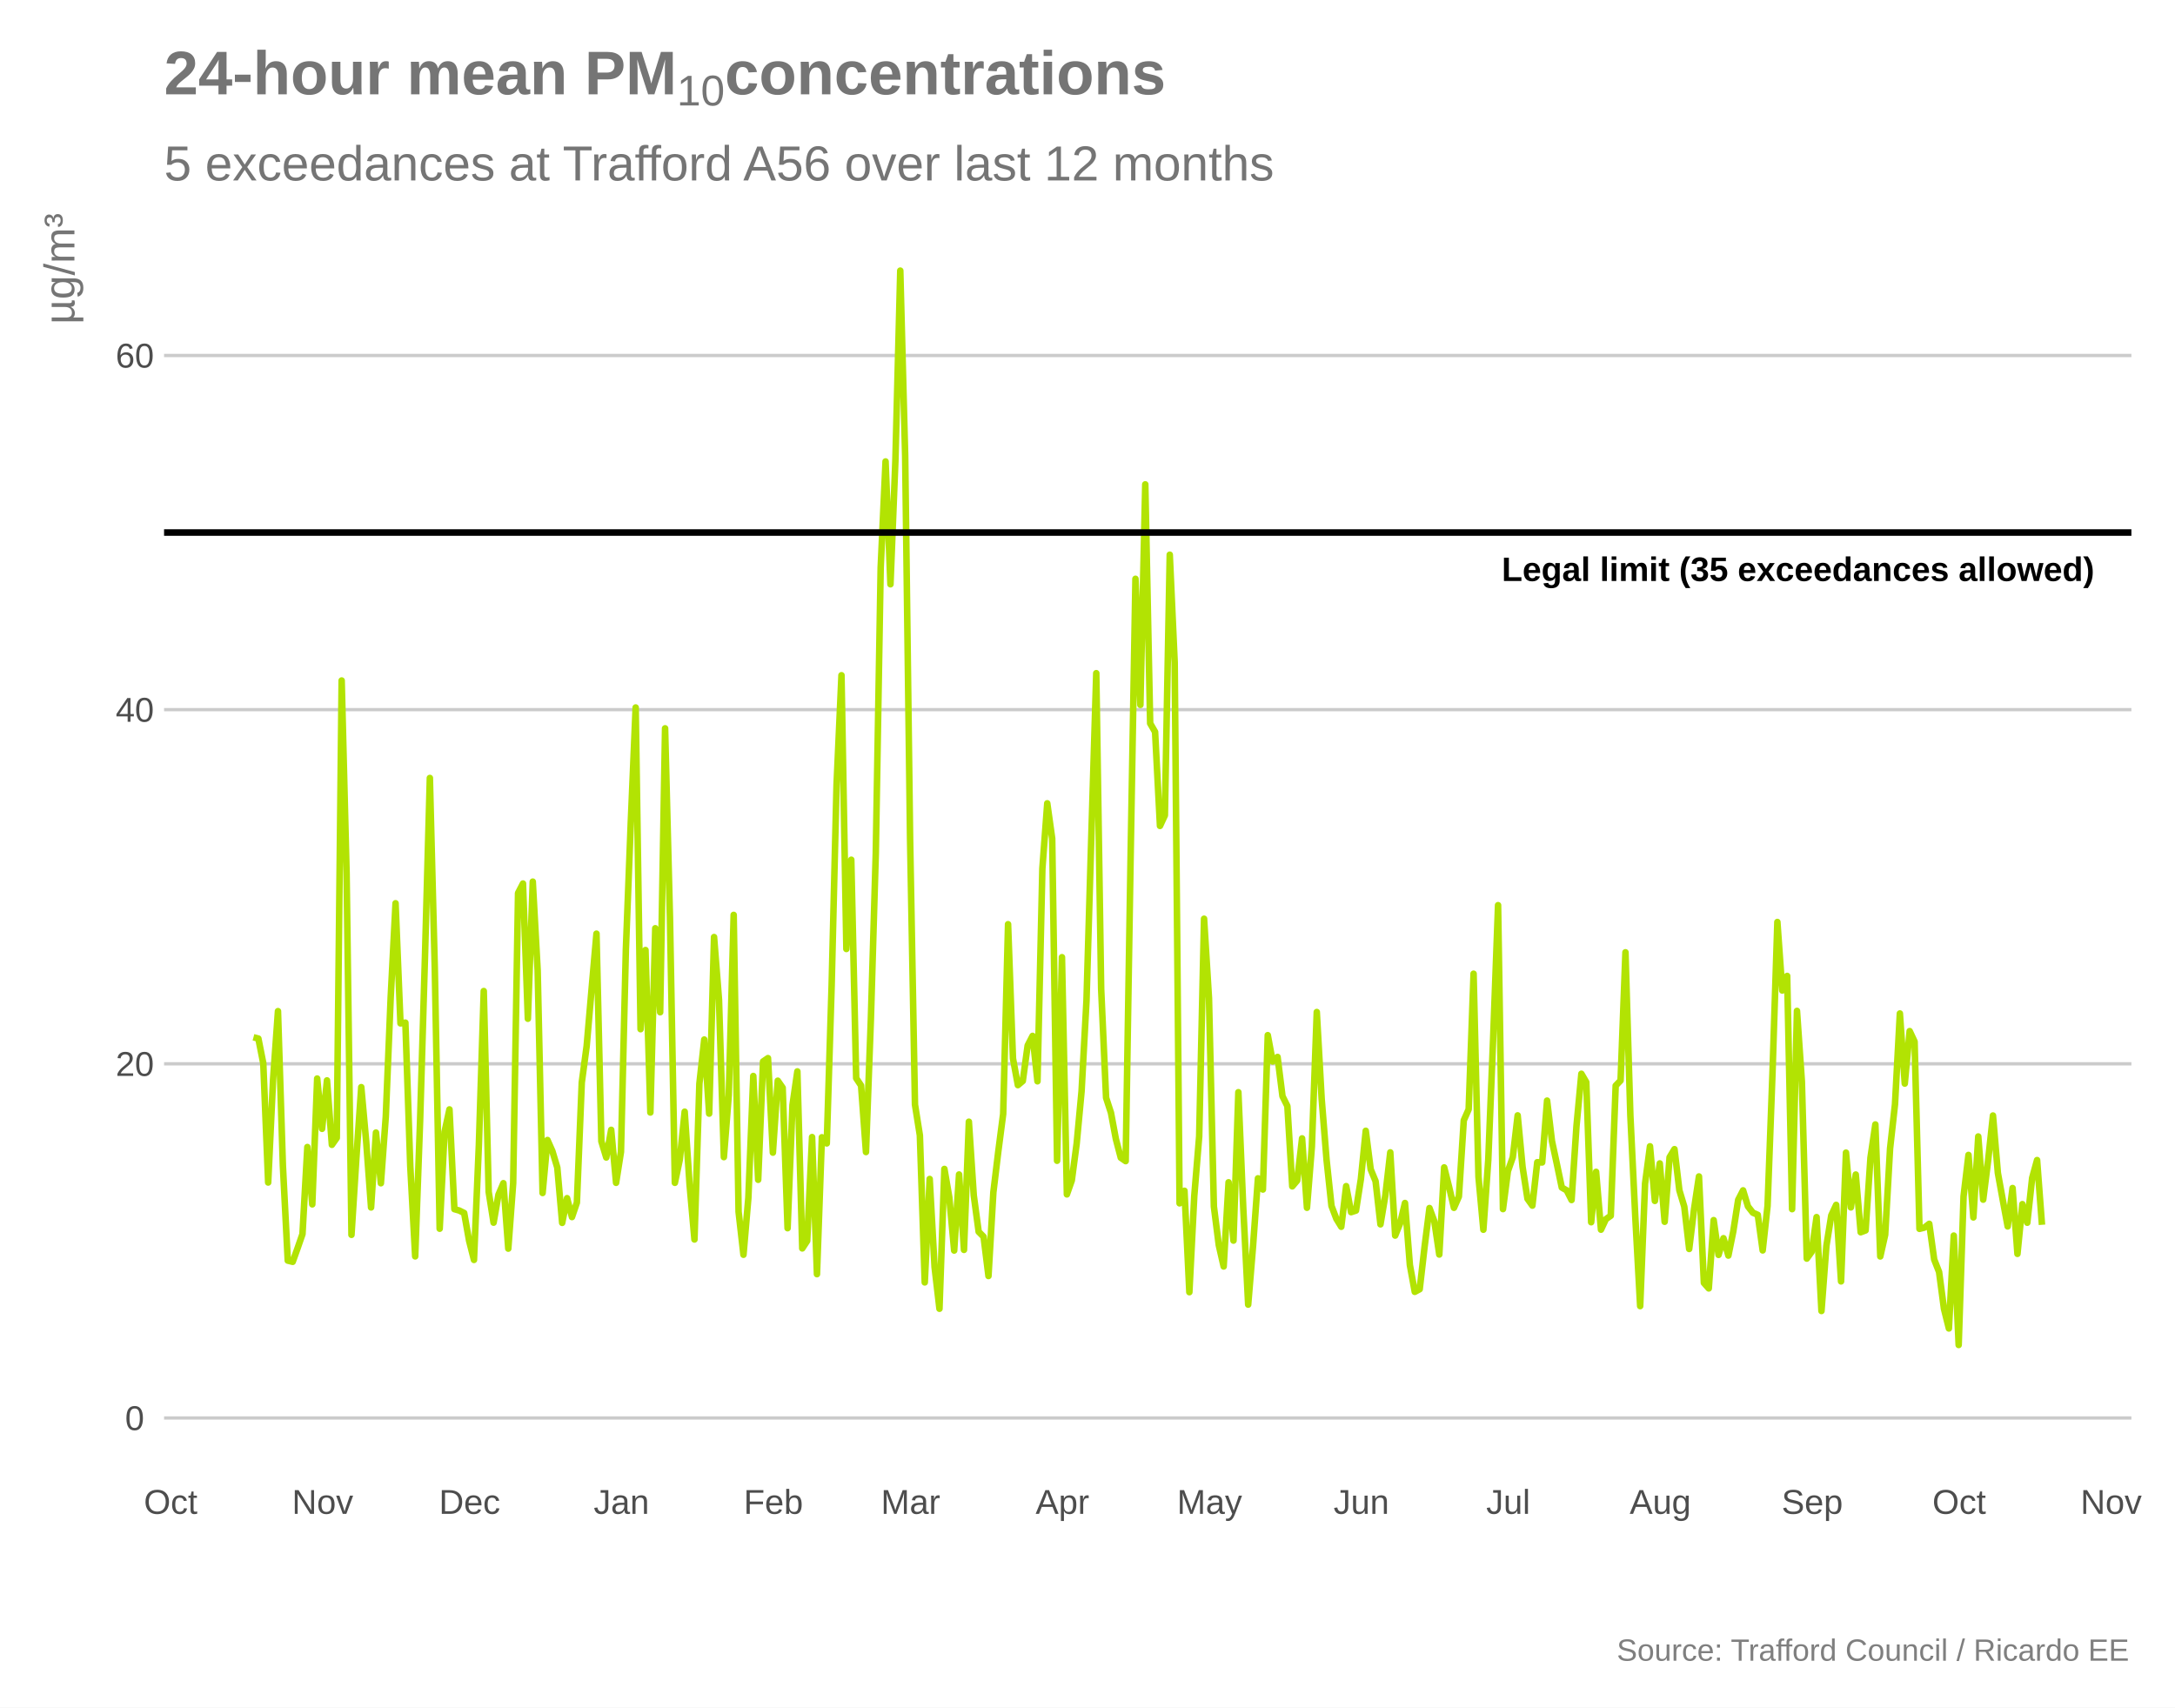
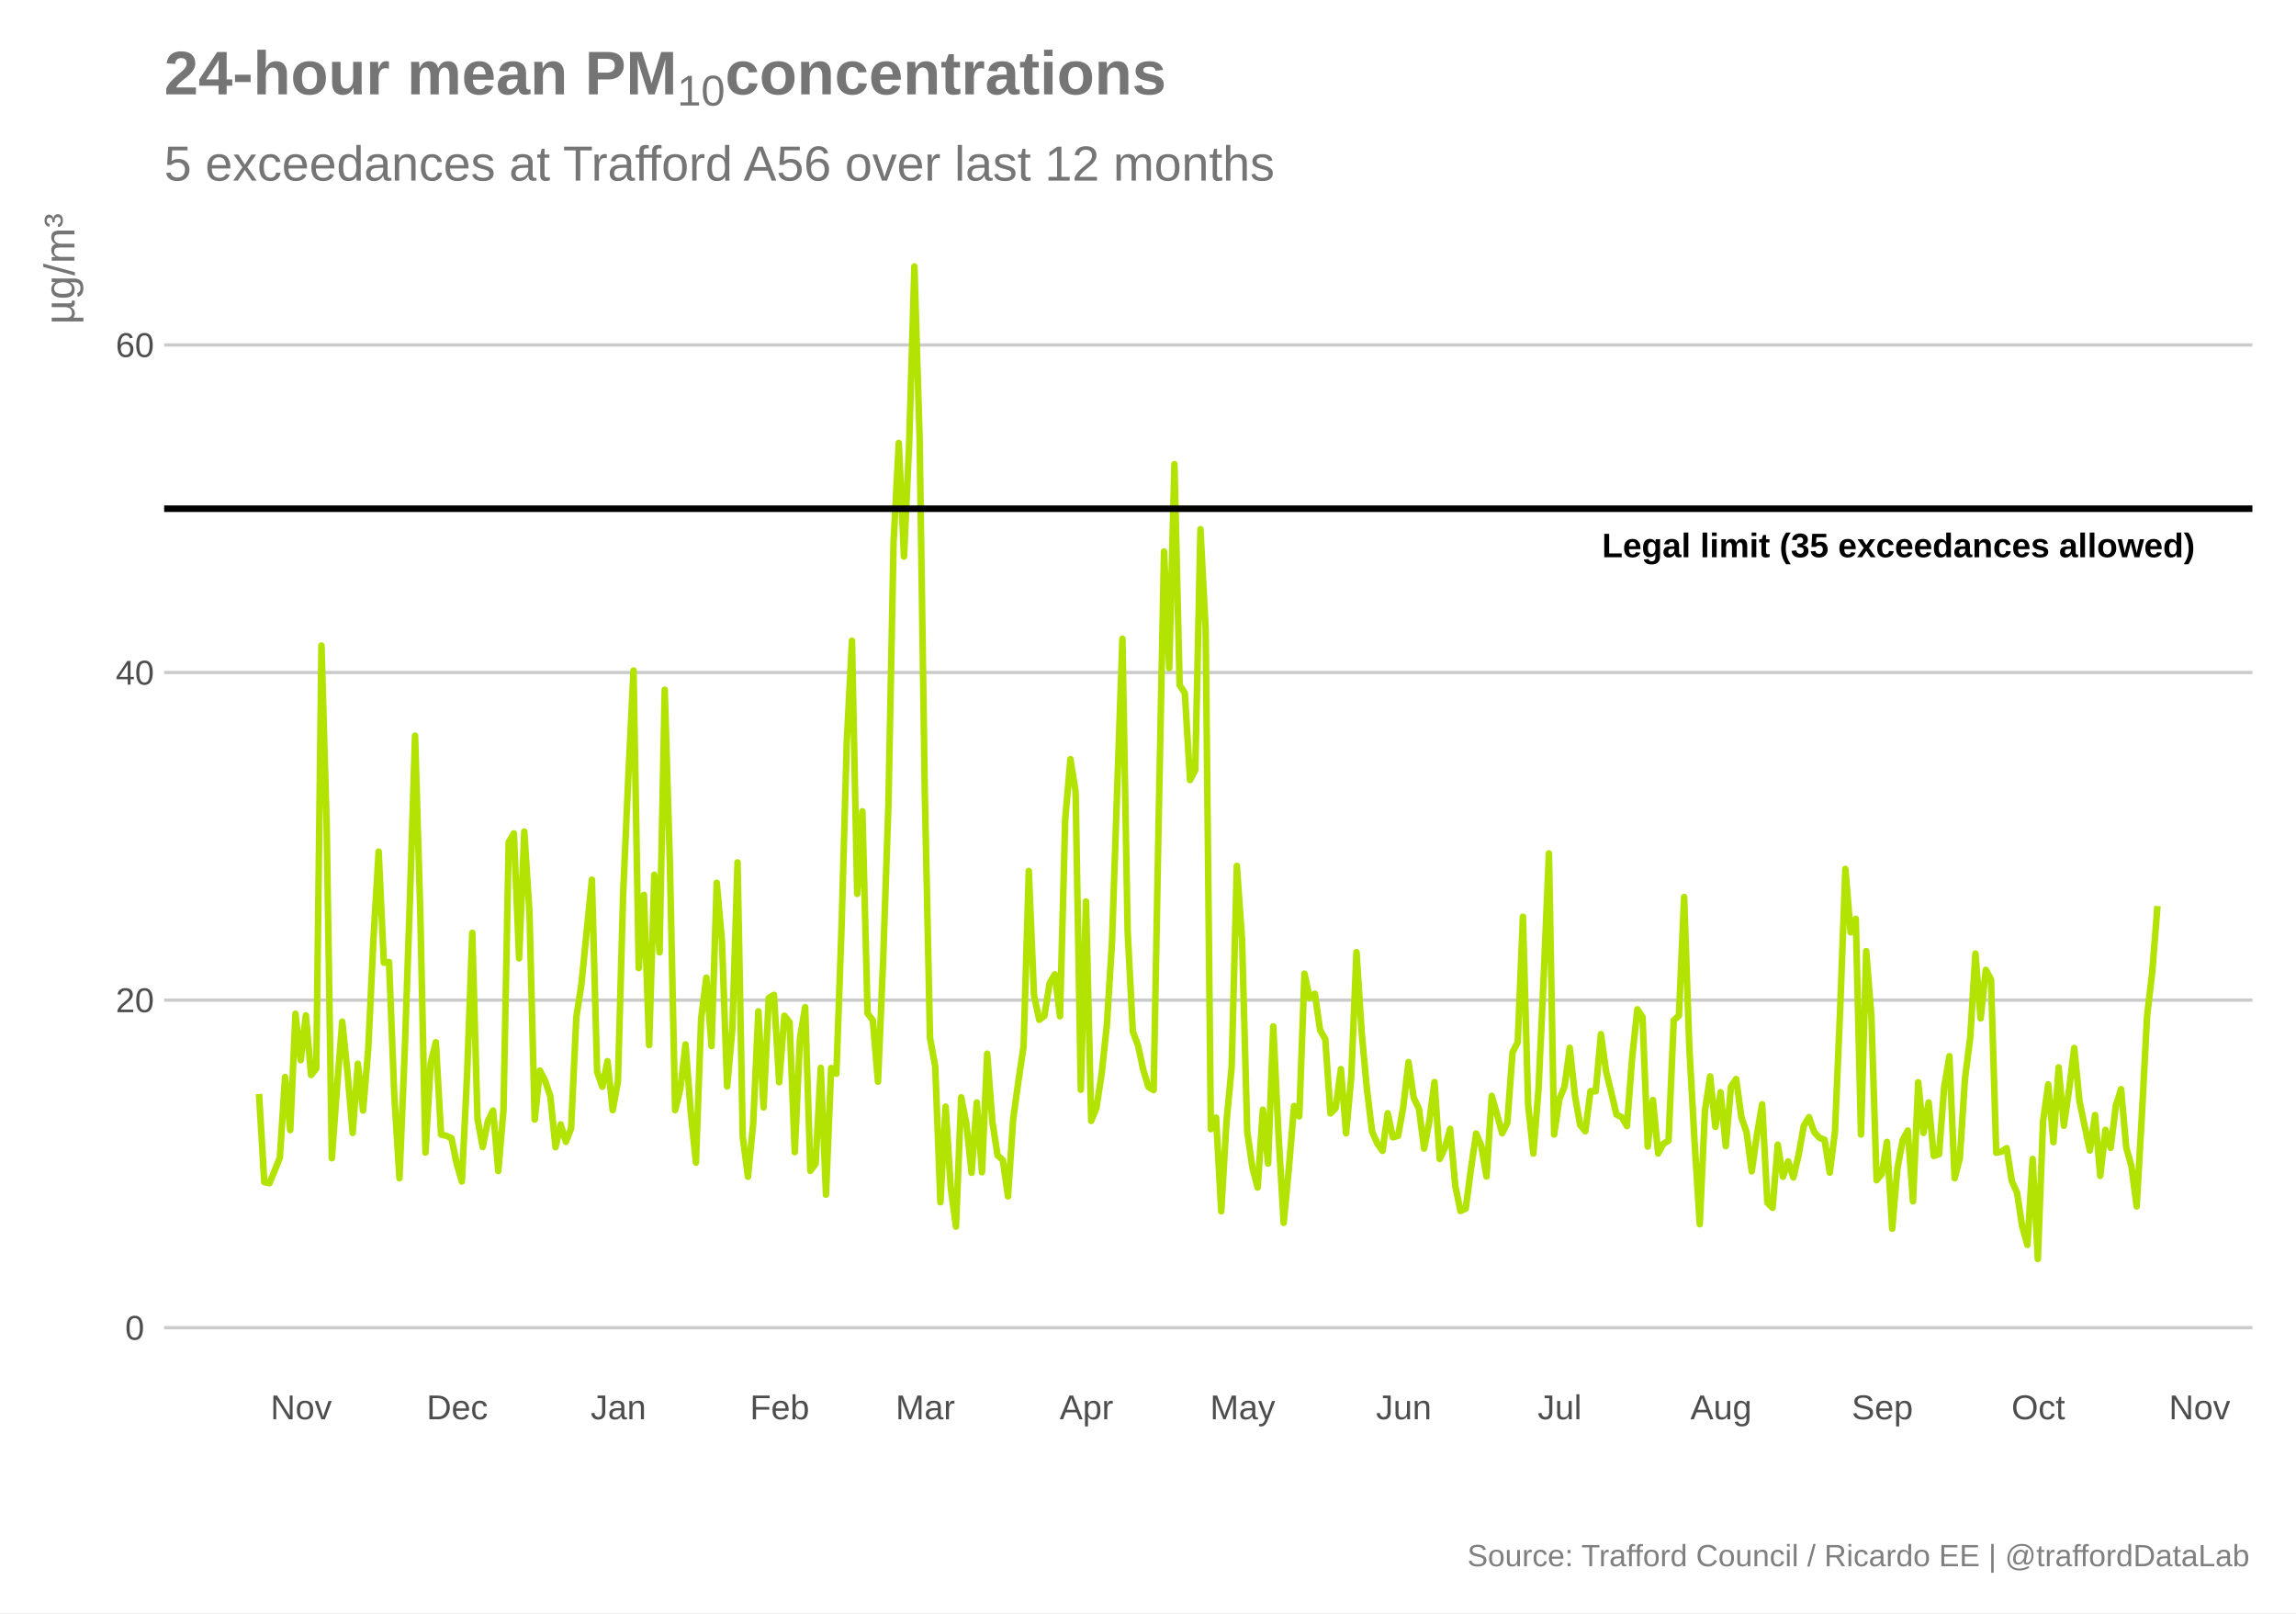
- <svg xmlns="http://www.w3.org/2000/svg" viewBox="0 0 707.00 555.00">
+ <svg xmlns="http://www.w3.org/2000/svg" viewBox="0 0 746.00 524.00">
  <defs>
    <style type="text/css">
    line, polyline, polygon, path, rect, circle {
      fill: none;
      stroke: #000000;
      stroke-linecap: round;
      stroke-linejoin: round;
      stroke-miterlimit: 10.00;
    }
  </style>
  </defs>
  <rect width="100%" height="100%" style="stroke: none; fill: #FFFFFF;" />
  <defs>
-     <clipPath id="cpNTMuMzN8NjkyLjgzfDQ3OS41MXw2OS4zMg==">
-       <rect x="53.33" y="69.32" width="639.50" height="410.20" />
+     <clipPath id="cpNTMuMzN8NzMxLjgzfDQ0OC41MXw2OS4zMg==">
+       <rect x="53.33" y="69.32" width="678.50" height="379.20" />
    </clipPath>
  </defs>
-   <polyline points="53.33,460.87 692.83,460.87 " style="stroke-width: 1.07; stroke: #CBCBCB; stroke-linecap: butt;" clip-path="url(#cpNTMuMzN8NjkyLjgzfDQ3OS41MXw2OS4zMg==)" />
-   <polyline points="53.33,345.76 692.83,345.76 " style="stroke-width: 1.07; stroke: #CBCBCB; stroke-linecap: butt;" clip-path="url(#cpNTMuMzN8NjkyLjgzfDQ3OS41MXw2OS4zMg==)" />
-   <polyline points="53.33,230.65 692.83,230.65 " style="stroke-width: 1.07; stroke: #CBCBCB; stroke-linecap: butt;" clip-path="url(#cpNTMuMzN8NjkyLjgzfDQ3OS41MXw2OS4zMg==)" />
-   <polyline points="53.33,115.54 692.83,115.54 " style="stroke-width: 1.07; stroke: #CBCBCB; stroke-linecap: butt;" clip-path="url(#cpNTMuMzN8NjkyLjgzfDQ3OS41MXw2OS4zMg==)" />
-   <polyline points="82.39,337.13 83.99,337.56 85.58,345.61 87.17,384.34 88.76,350.99 90.36,328.64 91.95,378.76 93.54,409.72 95.14,410.12 96.73,405.69 98.32,401.11 99.91,372.81 101.51,391.44 103.10,350.55 104.69,366.89 106.29,351.15 107.88,372.09 109.47,369.84 111.06,221.18 112.66,283.72 114.25,401.35 115.84,376.38 117.43,353.34 119.03,370.99 120.62,392.45 122.21,368.11 123.81,384.58 125.40,362.95 126.99,324.30 128.58,293.58 130.18,332.62 131.77,332.38 133.36,378.97 134.96,408.35 136.55,364.51 138.14,310.99 139.73,252.86 141.33,314.68 142.92,399.36 144.51,367.87 146.10,360.58 147.70,393.00 149.29,393.45 150.88,394.25 152.48,403.24 154.07,409.50 155.66,372.14 157.25,322.11 158.85,387.39 160.44,397.39 162.03,388.30 163.63,384.56 165.22,405.83 166.81,384.54 168.40,290.27 170.00,287.17 171.59,331.11 173.18,286.55 174.77,315.40 176.37,387.75 177.96,370.53 179.55,374.13 181.15,379.48 182.74,397.46 184.33,389.43 185.92,395.57 187.52,390.87 189.11,351.85 190.70,339.98 192.30,321.51 193.89,303.46 195.48,370.96 197.07,376.21 198.67,367.22 200.26,384.44 201.85,374.37 203.44,308.68 205.04,267.36 206.63,229.95 208.22,334.51 209.82,308.78 211.41,361.59 213.00,301.70 214.59,329.00 216.19,236.72 217.78,298.48 219.37,384.44 220.97,376.89 222.56,361.32 224.15,384.94 225.74,402.86 227.34,352.21 228.93,337.87 230.52,361.95 232.11,304.56 233.71,324.89 235.30,376.09 236.89,355.97 238.49,297.36 240.08,393.84 241.67,407.82 243.26,389.33 244.86,349.72 246.45,383.46 248.04,345.01 249.64,343.91 251.23,374.63 252.82,351.25 254.41,353.55 256.01,399.19 257.60,359.19 259.19,348.23 260.78,405.76 262.38,403.31 263.97,369.57 265.56,414.13 267.16,369.64 268.75,371.63 270.34,319.95 271.93,255.09 273.53,219.47 275.12,308.44 276.71,279.43 278.31,350.43 279.90,352.83 281.49,374.44 283.08,331.39 284.68,277.41 286.27,184.53 287.86,149.98 289.45,189.90 291.05,149.88 292.64,87.96 294.23,148.11 295.83,272.64 297.42,359.02 299.01,369.02 300.60,416.81 302.20,383.19 303.79,411.80 305.38,425.37 306.98,379.93 308.57,389.14 310.16,406.45 311.75,381.73 313.35,406.24 314.94,364.58 316.53,388.54 318.12,400.34 319.72,401.95 321.31,414.73 322.90,387.51 324.50,374.27 326.09,362.04 327.68,300.39 329.27,344.03 330.87,352.69 332.46,351.35 334.05,339.81 335.65,336.69 337.24,351.44 338.83,282.30 340.42,261.10 342.02,272.57 343.61,377.27 345.20,311.11 346.80,388.20 348.39,383.67 349.98,371.68 351.57,354.70 353.17,325.25 354.76,271.27 356.35,218.80 357.94,321.42 359.54,356.79 361.13,361.68 362.72,370.20 364.32,376.29 365.91,377.39 367.50,279.28 369.09,188.13 370.69,229.11 372.28,157.43 373.87,235.11 375.47,237.89 377.06,268.44 378.65,265.01 380.24,180.29 381.84,215.29 383.43,391.11 385.02,387.03 386.61,419.98 388.21,388.70 389.80,369.36 391.39,298.61 392.99,324.51 394.58,392.14 396.17,404.66 397.76,411.63 399.36,384.27 400.95,403.22 402.54,354.99 404.14,392.81 405.73,424.03 407.32,404.83 408.91,382.98 410.51,386.62 412.10,336.45 413.69,345.01 415.28,343.53 416.88,356.29 418.47,359.50 420.06,385.59 421.66,383.70 423.25,370.00 424.84,392.55 426.43,372.69 428.03,328.93 429.62,357.20 431.21,376.98 432.81,391.95 434.40,396.14 435.99,398.73 437.58,385.52 439.18,393.98 440.77,393.46 442.36,383.24 443.95,367.53 445.55,380.05 447.14,383.91 448.73,397.94 450.33,388.42 451.92,374.54 453.51,401.59 455.10,397.65 456.70,391.00 458.29,411.15 459.88,419.88 461.48,419.02 463.07,405.23 464.66,392.64 466.25,396.98 467.85,407.75 469.44,379.43 471.03,385.76 472.62,392.57 474.22,388.90 475.81,364.15 477.40,360.55 479.00,316.48 480.59,382.52 482.18,399.69 483.77,377.03 485.37,337.22 486.96,294.20 488.55,392.98 490.15,380.67 491.74,376.12 493.33,362.52 494.92,379.28 496.52,389.62 498.11,391.85 499.70,377.75 501.29,377.82 502.89,357.72 504.48,370.89 506.07,378.32 507.67,385.97 509.26,386.89 510.85,390.03 512.44,366.07 514.04,349.00 515.63,351.73 517.22,397.25 518.82,380.87 520.41,399.67 522.00,396.26 523.59,395.14 525.19,352.86 526.78,351.20 528.37,309.52 529.96,362.57 531.56,395.42 533.15,424.51 534.74,384.70 536.34,372.57 537.93,390.32 539.52,378.13 541.11,397.10 542.71,376.14 544.30,373.50 545.89,386.87 547.49,392.19 549.08,405.94 550.67,392.95 552.26,382.37 553.86,416.96 555.45,418.76 557.04,396.57 558.63,407.87 560.23,402.45 561.82,408.09 563.41,400.24 565.01,389.98 566.60,386.89 568.19,392.11 569.78,394.15 571.38,394.85 572.97,406.41 574.56,391.92 576.16,348.78 577.75,299.67 579.34,321.94 580.93,317.20 582.53,393.00 584.12,328.56 585.71,351.49 587.31,409.07 588.90,406.86 590.49,395.59 592.08,426.10 593.68,404.97 595.27,395.04 596.86,391.61 598.45,416.48 600.05,374.63 601.64,392.43 603.23,381.75 604.83,400.51 606.42,399.91 608.01,376.31 609.60,365.47 611.20,408.37 612.79,401.32 614.38,373.31 615.98,358.92 617.57,329.40 619.16,352.19 620.75,335.13 622.35,338.54 623.94,399.40 625.53,399.00 627.12,397.77 628.72,409.36 630.31,413.41 631.90,425.38 633.50,431.78 635.09,401.59 636.68,437.15 638.27,388.83 639.87,375.38 641.46,395.69 643.05,369.38 644.65,389.91 646.24,377.29 647.83,362.57 649.42,381.23 651.02,390.05 652.61,398.61 654.20,386.14 655.79,407.53 657.39,391.37 658.98,397.41 660.57,382.86 662.17,377.05 663.76,398.09 " style="stroke-width: 2.13; stroke: #B2E303; stroke-linecap: butt;" clip-path="url(#cpNTMuMzN8NjkyLjgzfDQ3OS41MXw2OS4zMg==)" />
-   <line x1="53.33" y1="173.09" x2="692.83" y2="173.09" style="stroke-width: 2.13; stroke-linecap: butt;" clip-path="url(#cpNTMuMzN8NjkyLjgzfDQ3OS41MXw2OS4zMg==)" />
-   <g clip-path="url(#cpNTMuMzN8NjkyLjgzfDQ3OS41MXw2OS4zMg==)">
-     <text x="488.14" y="188.84" style="font-size: 11.04px; font-weight: bold; font-family: Arial;" textLength="191.97px" lengthAdjust="spacingAndGlyphs">Legal limit (35 exceedances allowed)</text>
+   <polyline points="53.33,431.28 731.83,431.28 " style="stroke-width: 1.07; stroke: #CBCBCB; stroke-linecap: butt;" clip-path="url(#cpNTMuMzN8NzMxLjgzfDQ0OC41MXw2OS4zMg==)" />
+   <polyline points="53.33,324.87 731.83,324.87 " style="stroke-width: 1.07; stroke: #CBCBCB; stroke-linecap: butt;" clip-path="url(#cpNTMuMzN8NzMxLjgzfDQ0OC41MXw2OS4zMg==)" />
+   <polyline points="53.33,218.46 731.83,218.46 " style="stroke-width: 1.07; stroke: #CBCBCB; stroke-linecap: butt;" clip-path="url(#cpNTMuMzN8NzMxLjgzfDQ0OC41MXw2OS4zMg==)" />
+   <polyline points="53.33,112.05 731.83,112.05 " style="stroke-width: 1.07; stroke: #CBCBCB; stroke-linecap: butt;" clip-path="url(#cpNTMuMzN8NzMxLjgzfDQ0OC41MXw2OS4zMg==)" />
+   <polyline points="84.17,355.37 85.86,383.99 87.55,384.37 89.24,380.27 90.93,376.03 92.62,349.87 94.31,367.10 96.00,329.30 97.69,344.40 99.38,329.85 101.07,349.21 102.76,347.12 104.45,209.70 106.13,267.52 107.82,376.25 109.51,353.18 111.20,331.87 112.89,348.19 114.58,368.03 116.27,345.53 117.96,360.76 119.65,340.76 121.34,305.03 123.03,276.63 124.72,312.72 126.41,312.50 128.10,355.57 129.79,382.73 131.48,342.20 133.17,292.72 134.86,238.98 136.55,296.14 138.24,374.41 139.93,345.31 141.62,338.57 143.31,368.54 145.00,368.96 146.69,369.69 148.38,378.01 150.07,383.79 151.76,349.25 153.45,303.01 155.14,363.35 156.83,372.60 158.52,364.19 160.21,360.74 161.90,380.40 163.59,360.71 165.28,273.57 166.97,270.71 168.66,311.32 170.35,270.13 172.04,296.80 173.73,363.68 175.42,347.77 177.11,351.09 178.80,356.04 180.49,372.66 182.18,365.24 183.87,370.91 185.56,366.57 187.25,330.50 188.94,319.52 190.63,302.45 192.32,285.76 194.01,348.17 195.70,353.02 197.39,344.71 199.08,360.62 200.77,351.31 202.46,290.59 204.15,252.40 205.84,217.81 207.53,314.47 209.22,290.68 210.91,339.50 212.60,284.14 214.29,309.37 215.98,224.06 217.67,281.17 219.36,360.62 221.05,353.64 222.74,339.25 224.43,361.09 226.12,377.65 227.81,330.83 229.50,317.57 231.19,339.83 232.88,286.78 234.57,305.58 236.26,352.91 237.95,334.31 239.64,280.13 241.33,369.32 243.02,382.24 244.71,365.15 246.40,328.52 248.09,359.72 249.78,324.18 251.47,323.16 253.16,351.56 254.85,329.94 256.54,332.07 258.23,374.26 259.92,337.28 261.61,327.15 263.30,380.33 264.99,378.07 266.68,346.88 268.37,388.07 270.06,346.95 271.75,348.79 273.44,301.01 275.13,241.05 276.82,208.13 278.51,290.37 280.20,263.55 281.89,329.19 283.58,331.41 285.27,351.38 286.96,311.59 288.65,261.69 290.34,175.83 292.03,143.88 293.72,180.79 295.41,143.79 297.10,86.55 298.79,142.15 300.48,257.27 302.17,337.13 303.86,346.37 305.55,390.55 307.24,359.47 308.92,385.92 310.61,398.46 312.30,356.46 313.99,364.97 315.68,380.98 317.37,358.12 319.06,380.78 320.75,342.27 322.44,364.42 324.13,375.32 325.82,376.81 327.51,388.62 329.20,363.46 330.89,351.23 332.58,339.92 334.27,282.92 335.96,323.27 337.65,331.27 339.34,330.03 341.03,319.37 342.72,316.49 344.41,330.12 346.10,266.21 347.79,246.61 349.48,257.21 351.17,354.00 352.86,292.83 354.55,364.11 356.24,359.92 357.93,348.83 359.62,333.14 361.31,305.91 363.00,256.01 364.69,207.50 366.38,302.37 368.07,335.06 369.76,339.59 371.45,347.46 373.14,353.09 374.83,354.11 376.52,263.41 378.21,179.15 379.90,217.04 381.59,150.77 383.28,222.58 384.97,225.15 386.66,253.39 388.35,250.22 390.04,171.90 391.73,204.26 393.42,366.79 395.11,363.02 396.80,393.48 398.49,364.56 400.18,346.68 401.87,281.28 403.56,305.22 405.25,367.75 406.94,379.32 408.63,385.76 410.32,360.47 412.01,377.98 413.70,333.40 415.39,368.36 417.08,397.23 418.77,379.47 420.46,359.27 422.15,362.64 423.84,316.27 425.53,324.18 427.22,322.80 428.91,334.60 430.60,337.57 432.29,361.69 433.98,359.94 435.67,347.28 437.36,368.12 439.05,349.76 440.74,309.31 442.43,335.44 444.12,353.73 445.81,367.56 447.50,371.44 449.19,373.84 450.88,361.62 452.57,369.45 454.26,368.96 455.95,359.52 457.64,345.00 459.33,356.57 461.02,360.14 462.71,373.11 464.40,364.30 466.09,351.47 467.78,376.48 469.47,372.84 471.16,366.69 472.85,385.32 474.54,393.39 476.23,392.59 477.92,379.85 479.61,368.21 481.30,372.22 482.99,382.17 484.68,355.99 486.37,361.84 488.06,368.14 489.75,364.75 491.44,341.87 493.13,338.54 494.82,297.80 496.51,358.85 498.20,374.72 499.89,353.77 501.58,316.97 503.27,277.20 504.96,368.52 506.65,357.14 508.34,352.93 510.03,340.36 511.72,355.86 513.40,365.41 515.09,367.48 516.78,354.44 518.47,354.51 520.16,335.93 521.85,348.10 523.54,354.97 525.23,362.04 526.92,362.89 528.61,365.79 530.30,343.64 531.99,327.86 533.68,330.39 535.37,372.46 537.06,357.32 538.75,374.70 540.44,371.55 542.13,370.51 543.82,331.43 545.51,329.90 547.20,291.37 548.89,340.41 550.58,370.78 552.27,397.67 553.96,360.87 555.65,349.65 557.34,366.06 559.03,354.79 560.72,372.33 562.41,352.95 564.10,350.52 565.79,362.87 567.48,367.79 569.17,380.50 570.86,368.49 572.55,358.71 574.24,390.69 575.93,392.35 577.62,371.84 579.31,382.28 581.00,377.27 582.69,382.48 584.38,375.23 586.07,365.75 587.76,362.89 589.45,367.72 591.14,369.60 592.83,370.25 594.52,380.93 596.21,367.54 597.90,327.66 599.59,282.26 601.28,302.85 602.97,298.46 604.66,368.54 606.35,308.97 608.04,330.16 609.73,383.39 611.42,381.35 613.11,370.93 614.80,399.13 616.49,379.60 618.18,370.42 619.87,367.25 621.56,390.24 623.25,351.56 624.94,368.01 626.63,358.14 628.32,375.48 630.01,374.92 631.70,353.11 633.39,343.09 635.08,382.75 636.77,376.23 638.46,350.34 640.15,337.04 641.84,309.75 643.53,330.81 645.22,315.05 646.91,318.19 648.60,374.46 650.29,374.08 651.98,372.95 653.67,383.66 655.36,387.40 657.05,398.47 658.74,404.39 660.43,376.48 662.12,408.98 663.81,364.35 665.50,352.25 667.19,371.02 668.88,346.70 670.57,365.68 672.26,354.02 673.95,340.41 675.64,357.65 677.33,365.81 679.02,373.73 680.71,362.20 682.40,381.97 684.09,367.03 685.78,372.86 687.47,359.16 689.16,353.80 690.85,372.80 692.54,378.87 694.23,391.88 695.92,362.29 697.61,330.08 699.30,315.69 700.99,294.33 " style="stroke-width: 2.13; stroke: #B2E303; stroke-linecap: butt;" clip-path="url(#cpNTMuMzN8NzMxLjgzfDQ0OC41MXw2OS4zMg==)" />
+   <line x1="53.33" y1="165.25" x2="731.83" y2="165.25" style="stroke-width: 2.13; stroke-linecap: butt;" clip-path="url(#cpNTMuMzN8NzMxLjgzfDQ0OC41MXw2OS4zMg==)" />
+   <g clip-path="url(#cpNTMuMzN8NzMxLjgzfDQ0OC41MXw2OS4zMg==)">
+     <text x="520.51" y="181.00" style="font-size: 11.04px; font-weight: bold; font-family: Arial;" textLength="191.97px" lengthAdjust="spacingAndGlyphs">Legal limit (35 exceedances allowed)</text>
  </g>
  <defs>
-     <clipPath id="cpMC4wMHw3MDcuMDB8NTU1LjAwfDAuMDA=">
-       <rect x="0.00" y="0.00" width="707.00" height="555.00" />
+     <clipPath id="cpMC4wMHw3NDYuMDB8NTI0LjAwfDAuMDA=">
+       <rect x="0.00" y="0.00" width="746.00" height="524.00" />
    </clipPath>
  </defs>
-   <g clip-path="url(#cpMC4wMHw3MDcuMDB8NTU1LjAwfDAuMDA=)">
-     <text x="40.66" y="464.81" style="font-size: 11.20px; fill: #4D4D4D; font-family: Arial;" textLength="6.12px" lengthAdjust="spacingAndGlyphs">0</text>
+   <g clip-path="url(#cpMC4wMHw3NDYuMDB8NTI0LjAwfDAuMDA=)">
+     <text x="40.66" y="435.21" style="font-size: 11.20px; fill: #4D4D4D; font-family: Arial;" textLength="6.12px" lengthAdjust="spacingAndGlyphs">0</text>
  </g>
-   <g clip-path="url(#cpMC4wMHw3MDcuMDB8NTU1LjAwfDAuMDA=)">
-     <text x="37.60" y="349.70" style="font-size: 11.20px; fill: #4D4D4D; font-family: Arial;" textLength="12.24px" lengthAdjust="spacingAndGlyphs">20</text>
+   <g clip-path="url(#cpMC4wMHw3NDYuMDB8NTI0LjAwfDAuMDA=)">
+     <text x="37.60" y="328.80" style="font-size: 11.20px; fill: #4D4D4D; font-family: Arial;" textLength="12.24px" lengthAdjust="spacingAndGlyphs">20</text>
  </g>
-   <g clip-path="url(#cpMC4wMHw3MDcuMDB8NTU1LjAwfDAuMDA=)">
-     <text x="37.60" y="234.59" style="font-size: 11.20px; fill: #4D4D4D; font-family: Arial;" textLength="12.24px" lengthAdjust="spacingAndGlyphs">40</text>
+   <g clip-path="url(#cpMC4wMHw3NDYuMDB8NTI0LjAwfDAuMDA=)">
+     <text x="37.60" y="222.39" style="font-size: 11.20px; fill: #4D4D4D; font-family: Arial;" textLength="12.24px" lengthAdjust="spacingAndGlyphs">40</text>
  </g>
-   <g clip-path="url(#cpMC4wMHw3MDcuMDB8NTU1LjAwfDAuMDA=)">
-     <text x="37.60" y="119.48" style="font-size: 11.20px; fill: #4D4D4D; font-family: Arial;" textLength="12.24px" lengthAdjust="spacingAndGlyphs">60</text>
+   <g clip-path="url(#cpMC4wMHw3NDYuMDB8NTI0LjAwfDAuMDA=)">
+     <text x="37.60" y="115.98" style="font-size: 11.20px; fill: #4D4D4D; font-family: Arial;" textLength="12.24px" lengthAdjust="spacingAndGlyphs">60</text>
  </g>
-   <g clip-path="url(#cpMC4wMHw3MDcuMDB8NTU1LjAwfDAuMDA=)">
-     <text x="46.76" y="492.03" style="font-size: 11.20px; fill: #4D4D4D; font-family: Arial;" textLength="17.11px" lengthAdjust="spacingAndGlyphs">Oct</text>
+   <g clip-path="url(#cpMC4wMHw3NDYuMDB8NTI0LjAwfDAuMDA=)">
+     <text x="87.90" y="461.03" style="font-size: 11.20px; fill: #4D4D4D; font-family: Arial;" textLength="19.56px" lengthAdjust="spacingAndGlyphs">Nov</text>
  </g>
-   <g clip-path="url(#cpMC4wMHw3MDcuMDB8NTU1LjAwfDAuMDA=)">
-     <text x="94.91" y="492.03" style="font-size: 11.20px; fill: #4D4D4D; font-family: Arial;" textLength="19.56px" lengthAdjust="spacingAndGlyphs">Nov</text>
+   <g clip-path="url(#cpMC4wMHw3NDYuMDB8NTI0LjAwfDAuMDA=)">
+     <text x="138.60" y="461.03" style="font-size: 11.20px; fill: #4D4D4D; font-family: Arial;" textLength="19.56px" lengthAdjust="spacingAndGlyphs">Dec</text>
  </g>
-   <g clip-path="url(#cpMC4wMHw3MDcuMDB8NTU1LjAwfDAuMDA=)">
-     <text x="142.69" y="492.03" style="font-size: 11.20px; fill: #4D4D4D; font-family: Arial;" textLength="19.56px" lengthAdjust="spacingAndGlyphs">Dec</text>
+   <g clip-path="url(#cpMC4wMHw3NDYuMDB8NTI0LjAwfDAuMDA=)">
+     <text x="191.90" y="461.03" style="font-size: 11.20px; fill: #4D4D4D; font-family: Arial;" textLength="17.74px" lengthAdjust="spacingAndGlyphs">Jan</text>
  </g>
-   <g clip-path="url(#cpMC4wMHw3MDcuMDB8NTU1LjAwfDAuMDA=)">
-     <text x="192.98" y="492.03" style="font-size: 11.20px; fill: #4D4D4D; font-family: Arial;" textLength="17.74px" lengthAdjust="spacingAndGlyphs">Jan</text>
+   <g clip-path="url(#cpMC4wMHw3NDYuMDB8NTI0LjAwfDAuMDA=)">
+     <text x="243.68" y="461.03" style="font-size: 11.20px; fill: #4D4D4D; font-family: Arial;" textLength="18.95px" lengthAdjust="spacingAndGlyphs">Feb</text>
  </g>
-   <g clip-path="url(#cpMC4wMHw3MDcuMDB8NTU1LjAwfDAuMDA=)">
-     <text x="241.75" y="492.03" style="font-size: 11.20px; fill: #4D4D4D; font-family: Arial;" textLength="18.95px" lengthAdjust="spacingAndGlyphs">Feb</text>
+   <g clip-path="url(#cpMC4wMHw3NDYuMDB8NTI0LjAwfDAuMDA=)">
+     <text x="291.00" y="461.03" style="font-size: 11.20px; fill: #4D4D4D; font-family: Arial;" textLength="18.94px" lengthAdjust="spacingAndGlyphs">Mar</text>
  </g>
-   <g clip-path="url(#cpMC4wMHw3MDcuMDB8NTU1LjAwfDAuMDA=)">
-     <text x="286.35" y="492.03" style="font-size: 11.20px; fill: #4D4D4D; font-family: Arial;" textLength="18.94px" lengthAdjust="spacingAndGlyphs">Mar</text>
+   <g clip-path="url(#cpMC4wMHw3NDYuMDB8NTI0LjAwfDAuMDA=)">
+     <text x="344.30" y="461.03" style="font-size: 11.20px; fill: #4D4D4D; font-family: Arial;" textLength="17.12px" lengthAdjust="spacingAndGlyphs">Apr</text>
  </g>
-   <g clip-path="url(#cpMC4wMHw3MDcuMDB8NTU1LjAwfDAuMDA=)">
-     <text x="336.64" y="492.03" style="font-size: 11.20px; fill: #4D4D4D; font-family: Arial;" textLength="17.12px" lengthAdjust="spacingAndGlyphs">Apr</text>
+   <g clip-path="url(#cpMC4wMHw3NDYuMDB8NTI0LjAwfDAuMDA=)">
+     <text x="393.17" y="461.03" style="font-size: 11.20px; fill: #4D4D4D; font-family: Arial;" textLength="20.78px" lengthAdjust="spacingAndGlyphs">May</text>
  </g>
-   <g clip-path="url(#cpMC4wMHw3MDcuMDB8NTU1LjAwfDAuMDA=)">
-     <text x="382.60" y="492.03" style="font-size: 11.20px; fill: #4D4D4D; font-family: Arial;" textLength="20.78px" lengthAdjust="spacingAndGlyphs">May</text>
+   <g clip-path="url(#cpMC4wMHw3NDYuMDB8NTI0LjAwfDAuMDA=)">
+     <text x="447.08" y="461.03" style="font-size: 11.20px; fill: #4D4D4D; font-family: Arial;" textLength="17.74px" lengthAdjust="spacingAndGlyphs">Jun</text>
  </g>
-   <g clip-path="url(#cpMC4wMHw3MDcuMDB8NTU1LjAwfDAuMDA=)">
-     <text x="433.49" y="492.03" style="font-size: 11.20px; fill: #4D4D4D; font-family: Arial;" textLength="17.74px" lengthAdjust="spacingAndGlyphs">Jun</text>
+   <g clip-path="url(#cpMC4wMHw3NDYuMDB8NTI0LjAwfDAuMDA=)">
+     <text x="499.61" y="461.03" style="font-size: 11.20px; fill: #4D4D4D; font-family: Arial;" textLength="14.06px" lengthAdjust="spacingAndGlyphs">Jul</text>
  </g>
-   <g clip-path="url(#cpMC4wMHw3MDcuMDB8NTU1LjAwfDAuMDA=)">
-     <text x="483.11" y="492.03" style="font-size: 11.20px; fill: #4D4D4D; font-family: Arial;" textLength="14.06px" lengthAdjust="spacingAndGlyphs">Jul</text>
+   <g clip-path="url(#cpMC4wMHw3NDYuMDB8NTI0LjAwfDAuMDA=)">
+     <text x="549.25" y="461.03" style="font-size: 11.20px; fill: #4D4D4D; font-family: Arial;" textLength="19.57px" lengthAdjust="spacingAndGlyphs">Aug</text>
  </g>
-   <g clip-path="url(#cpMC4wMHw3MDcuMDB8NTU1LjAwfDAuMDA=)">
-     <text x="529.74" y="492.03" style="font-size: 11.20px; fill: #4D4D4D; font-family: Arial;" textLength="19.57px" lengthAdjust="spacingAndGlyphs">Aug</text>
+   <g clip-path="url(#cpMC4wMHw3NDYuMDB8NTI0LjAwfDAuMDA=)">
+     <text x="601.63" y="461.03" style="font-size: 11.20px; fill: #4D4D4D; font-family: Arial;" textLength="19.57px" lengthAdjust="spacingAndGlyphs">Sep</text>
  </g>
-   <g clip-path="url(#cpMC4wMHw3MDcuMDB8NTU1LjAwfDAuMDA=)">
-     <text x="579.11" y="492.03" style="font-size: 11.20px; fill: #4D4D4D; font-family: Arial;" textLength="19.57px" lengthAdjust="spacingAndGlyphs">Sep</text>
+   <g clip-path="url(#cpMC4wMHw3NDYuMDB8NTI0LjAwfDAuMDA=)">
+     <text x="653.56" y="461.03" style="font-size: 11.20px; fill: #4D4D4D; font-family: Arial;" textLength="17.11px" lengthAdjust="spacingAndGlyphs">Oct</text>
  </g>
-   <g clip-path="url(#cpMC4wMHw3MDcuMDB8NTU1LjAwfDAuMDA=)">
-     <text x="628.13" y="492.03" style="font-size: 11.20px; fill: #4D4D4D; font-family: Arial;" textLength="17.11px" lengthAdjust="spacingAndGlyphs">Oct</text>
+   <g clip-path="url(#cpMC4wMHw3NDYuMDB8NTI0LjAwfDAuMDA=)">
+     <text x="704.72" y="461.03" style="font-size: 11.20px; fill: #4D4D4D; font-family: Arial;" textLength="19.56px" lengthAdjust="spacingAndGlyphs">Nov</text>
  </g>
-   <g clip-path="url(#cpMC4wMHw3MDcuMDB8NTU1LjAwfDAuMDA=)">
-     <text x="676.28" y="492.03" style="font-size: 11.20px; fill: #4D4D4D; font-family: Arial;" textLength="19.56px" lengthAdjust="spacingAndGlyphs">Nov</text>
-   </g>
-   <g clip-path="url(#cpMC4wMHw3MDcuMDB8NTU1LjAwfDAuMDA=)">
+   <g clip-path="url(#cpMC4wMHw3NDYuMDB8NTI0LjAwfDAuMDA=)">
    <text transform="translate(24.19,105.38) rotate(-90)" style="font-size: 14.00px; fill: #757575; font-family: Arial;" textLength="36.07px" lengthAdjust="spacingAndGlyphs">µg/m³</text>
  </g>
-   <g clip-path="url(#cpMC4wMHw3MDcuMDB8NTU1LjAwfDAuMDA=)">
+   <g clip-path="url(#cpMC4wMHw3NDYuMDB8NTI0LjAwfDAuMDA=)">
    <text x="53.33" y="58.66" style="font-size: 16.00px; fill: #757575; font-family: Arial;" textLength="362.87px" lengthAdjust="spacingAndGlyphs">5 exceedances at Trafford A56 over last 12 months</text>
  </g>
-   <g clip-path="url(#cpMC4wMHw3MDcuMDB8NTU1LjAwfDAuMDA=)">
+   <g clip-path="url(#cpMC4wMHw3NDYuMDB8NTI0LjAwfDAuMDA=)">
    <text x="53.33" y="30.65" style="font-size: 20.00px; font-weight: bold; fill: #757575; font-family: Arial;" textLength="136.70px" lengthAdjust="spacingAndGlyphs">24-hour mean </text>
  </g>
-   <g clip-path="url(#cpMC4wMHw3MDcuMDB8NTU1LjAwfDAuMDA=)">
+   <g clip-path="url(#cpMC4wMHw3NDYuMDB8NTI0LjAwfDAuMDA=)">
    <text x="190.02" y="30.65" style="font-size: 20.00px; font-weight: bold; fill: #757575; font-family: Arial;" textLength="13.34px" lengthAdjust="spacingAndGlyphs">P</text>
  </g>
-   <g clip-path="url(#cpMC4wMHw3MDcuMDB8NTU1LjAwfDAuMDA=)">
+   <g clip-path="url(#cpMC4wMHw3NDYuMDB8NTI0LjAwfDAuMDA=)">
    <text x="203.36" y="30.65" style="font-size: 20.00px; font-weight: bold; fill: #757575; font-family: Arial;" textLength="16.66px" lengthAdjust="spacingAndGlyphs">M</text>
  </g>
-   <g clip-path="url(#cpMC4wMHw3MDcuMDB8NTU1LjAwfDAuMDA=)">
+   <g clip-path="url(#cpMC4wMHw3NDYuMDB8NTI0LjAwfDAuMDA=)">
    <text x="220.02" y="34.28" style="font-size: 14.00px; fill: #757575; font-family: Arial;" textLength="15.57px" lengthAdjust="spacingAndGlyphs">10</text>
  </g>
-   <g clip-path="url(#cpMC4wMHw3MDcuMDB8NTU1LjAwfDAuMDA=)">
+   <g clip-path="url(#cpMC4wMHw3NDYuMDB8NTI0LjAwfDAuMDA=)">
    <text x="235.60" y="30.65" style="font-size: 20.00px; font-weight: bold; fill: #757575; font-family: Arial;" textLength="148.92px" lengthAdjust="spacingAndGlyphs"> concentrations</text>
  </g>
-   <g clip-path="url(#cpMC4wMHw3MDcuMDB8NTU1LjAwfDAuMDA=)">
-     <text x="525.54" y="539.77" style="font-size: 10.00px; fill: #7F7F7F; font-family: Arial;" textLength="167.29px" lengthAdjust="spacingAndGlyphs">Source: Trafford Council / Ricardo EE</text>
+   <g clip-path="url(#cpMC4wMHw3NDYuMDB8NTI0LjAwfDAuMDA=)">
+     <text x="476.74" y="508.77" style="font-size: 10.00px; fill: #7F7F7F; font-family: Arial;" textLength="255.08px" lengthAdjust="spacingAndGlyphs">Source: Trafford Council / Ricardo EE | @traffordDataLab</text>
  </g>
</svg>
